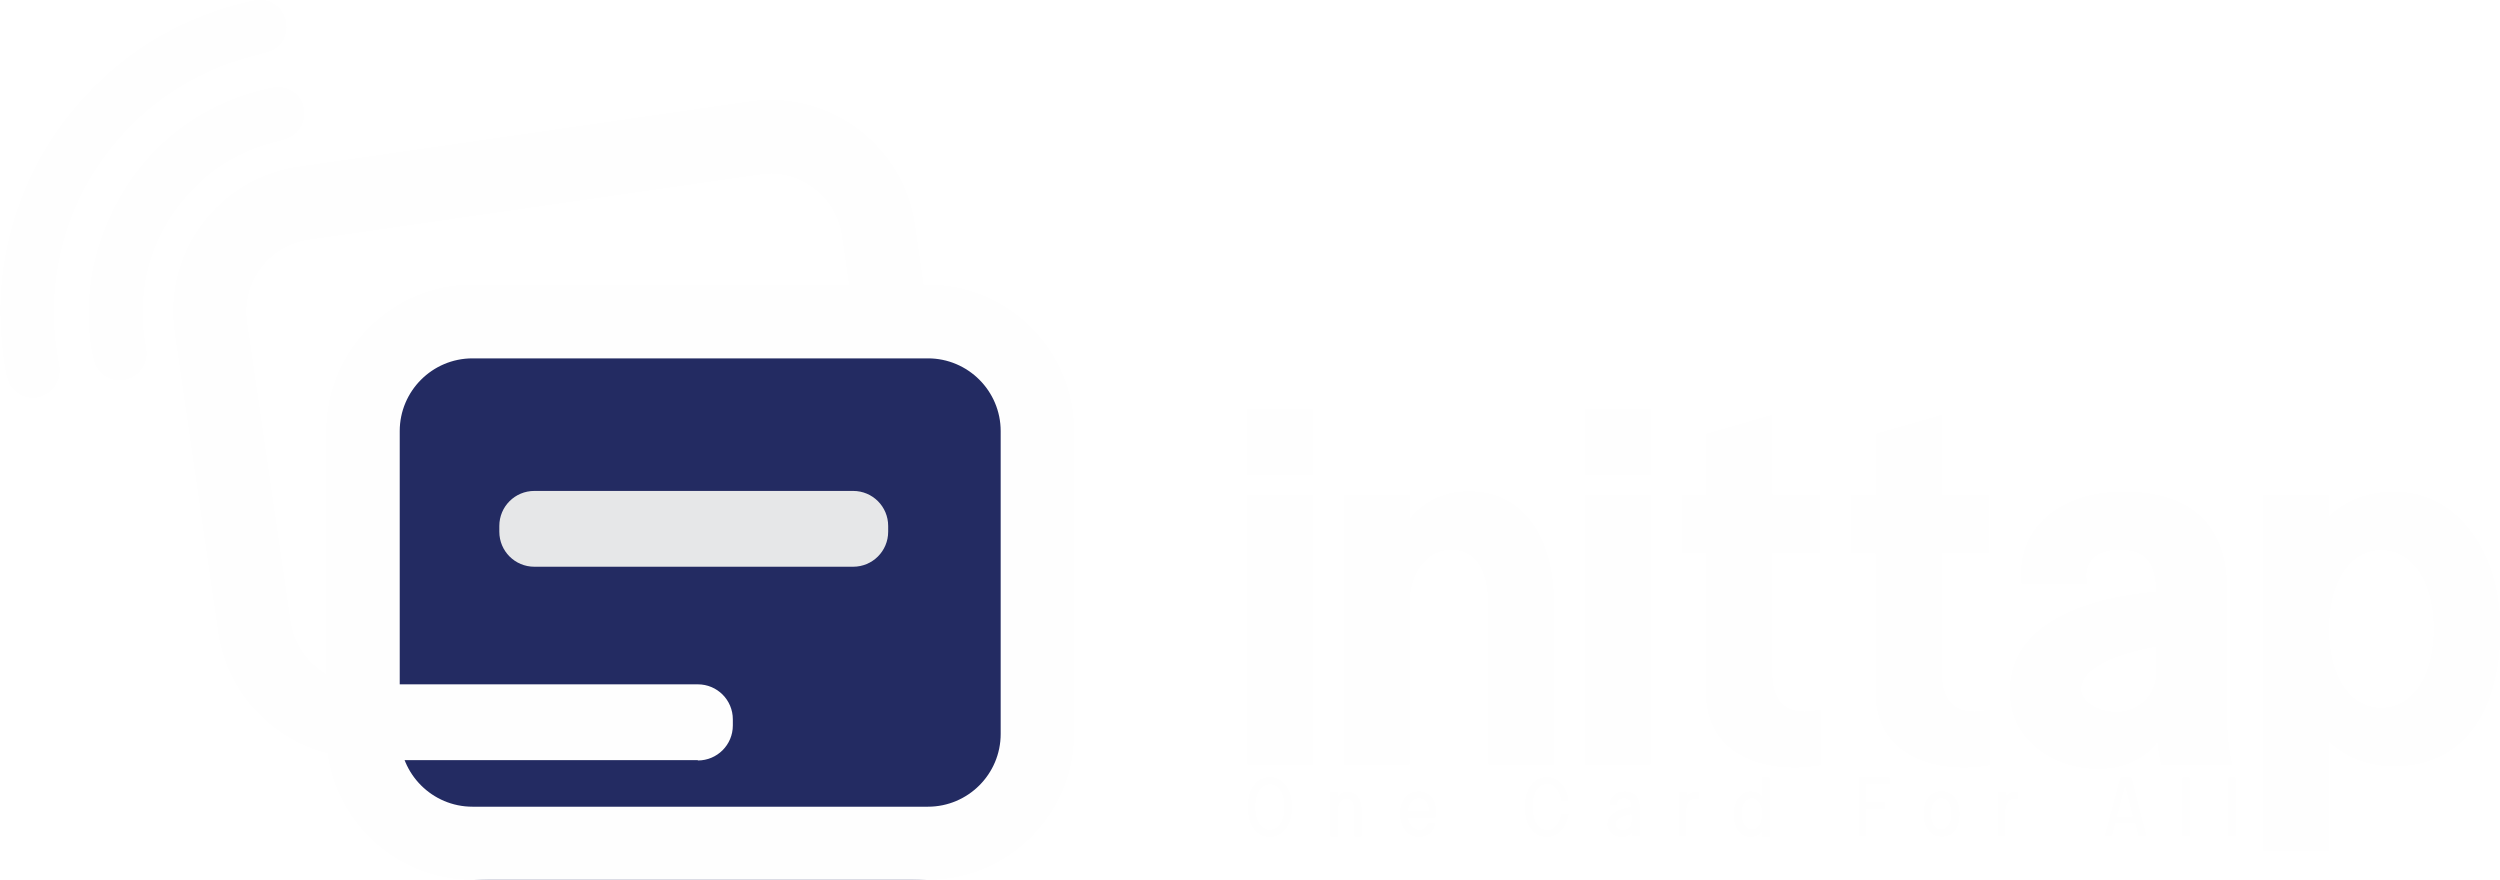
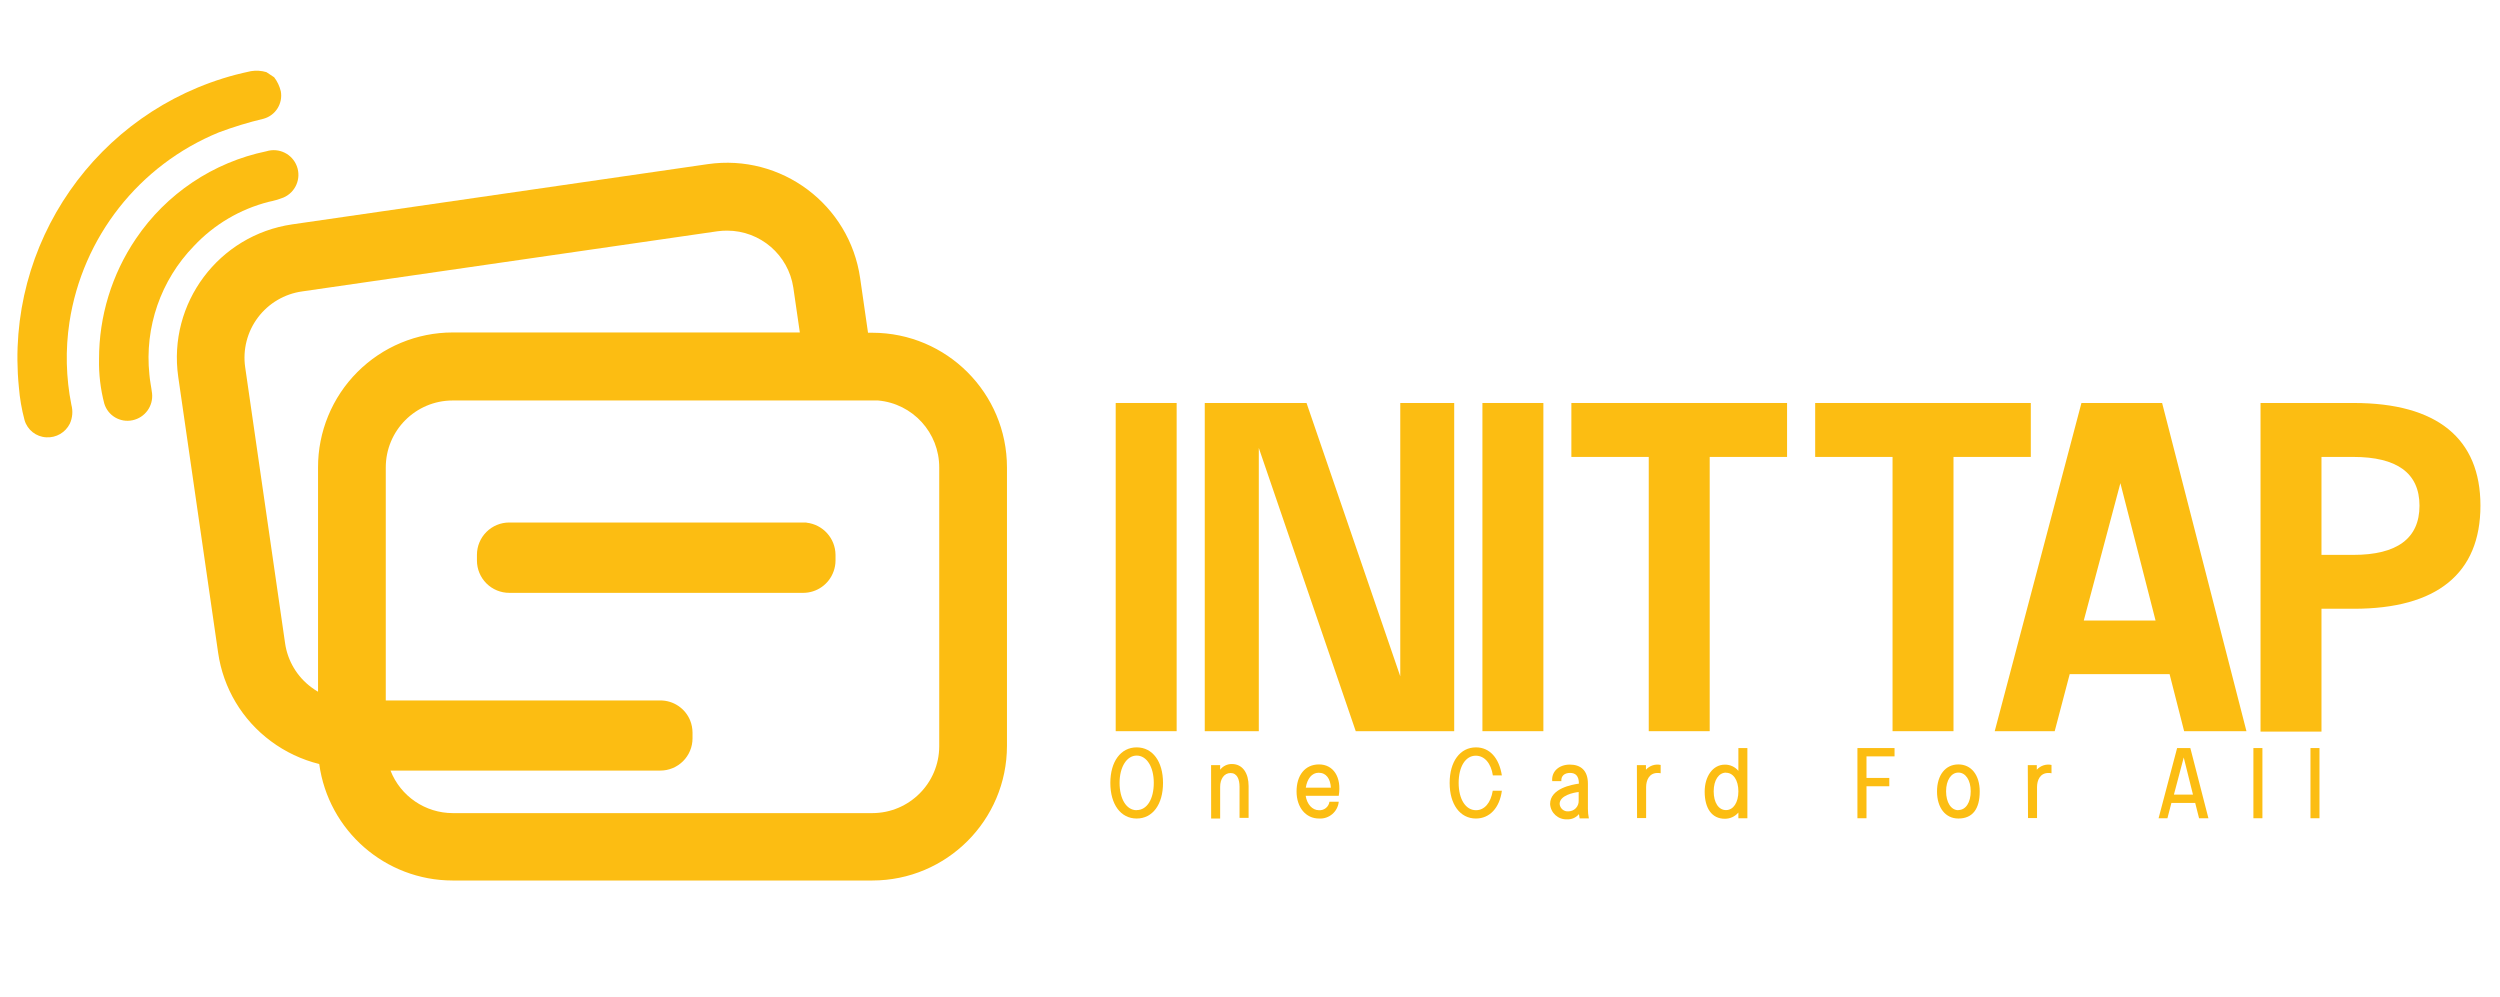
- <svg xmlns="http://www.w3.org/2000/svg" xml:space="preserve" width="0.895in" height="0.315in" version="1.1" style="shape-rendering:geometricPrecision; text-rendering:geometricPrecision; image-rendering:optimizeQuality; fill-rule:evenodd; clip-rule:evenodd" viewBox="0 0 73.55 25.88">
+ <svg xmlns="http://www.w3.org/2000/svg" id="Layer_1" data-name="Layer 1" viewBox="0 0 438.47 174.74">
  <defs>
-     <style type="text/css">
-    
-     .fil0 {fill:none;fill-rule:nonzero}
-     .fil1 {fill:#FEFEFE;fill-rule:nonzero}
-     .fil3 {fill:#E6E7E8;fill-rule:nonzero}
-     .fil2 {fill:#232B62;fill-rule:nonzero}
-    
-   </style>
+     <style>.cls-1{fill:#fcbd12;}</style>
  </defs>
-   <g id="Layer_x0020_1">
-     <path class="fil0" d="M23.95 19.31l-12.36 1.79c-2.01,0.29 -3.87,-1.1 -4.16,-3.11l-1.14 -7.91c-0.29,-2.01 1.1,-3.87 3.11,-4.16l12.36 -1.79c2.01,-0.29 3.87,1.1 4.16,3.11l1.14 7.91c0.29,2.01 -1.1,3.87 -3.11,4.16z" />
-     <path class="fil1" d="M22.66 5.11c-0.1,0 -0.2,0.01 -0.31,0.02l-13.27 1.92c-1.17,0.17 -1.98,1.25 -1.81,2.42l1.28 8.81c0.08,0.56 0.38,1.06 0.84,1.41 0.46,0.34 1.02,0.48 1.58,0.4l13.27 -1.92 0 0c1.17,-0.17 1.98,-1.25 1.81,-2.42l-1.28 -8.82c-0.15,-1.06 -1.07,-1.83 -2.11,-1.83zm-12 17.17c-0.92,0 -1.81,-0.29 -2.56,-0.86 -0.92,-0.69 -1.52,-1.69 -1.68,-2.83l-1.28 -8.82c-0.34,-2.35 1.29,-4.53 3.64,-4.87l13.27 -1.92c1.14,-0.16 2.27,0.12 3.19,0.81 0.92,0.69 1.52,1.69 1.68,2.83l1.28 8.82c0.34,2.35 -1.29,4.53 -3.64,4.87l0 0 -13.27 1.92c-0.21,0.03 -0.42,0.04 -0.63,0.04z" />
-     <path class="fil2" d="M26.85 25.88l-12.49 0c-2.03,0 -3.67,-1.64 -3.67,-3.67l0 -9.68c0,-2.03 1.64,-3.67 3.67,-3.67l12.49 0c2.03,0 3.67,1.64 3.67,3.67l0 9.68c0,2.03 -1.64,3.67 -3.67,3.67z" />
-     <path class="fil1" d="M13.9 10.54c-1.18,0 -2.14,0.96 -2.14,2.14l0 8.91c0,1.18 0.96,2.14 2.14,2.14l13.4 0c1.18,0 2.14,-0.96 2.14,-2.14l0 -8.91c0,-1.18 -0.96,-2.14 -2.14,-2.14l-13.4 0zm13.4 15.34l-13.4 0c-2.37,0 -4.3,-1.93 -4.3,-4.3l0 -8.91c0,-2.37 1.93,-4.3 4.3,-4.3l13.4 0c2.37,0 4.3,1.93 4.3,4.3l0 8.91c0,2.37 -1.93,4.3 -4.3,4.3z" />
-     <path class="fil1" d="M7.96 0.05l0.25 0.16c0.09,0.14 0.19,0.28 0.21,0.45 0.06,0.4 -0.16,0.77 -0.55,0.87 -0.48,0.13 -0.97,0.25 -1.43,0.44 -1.06,0.44 -1.99,1.07 -2.77,1.91 -1.09,1.18 -1.76,2.56 -2,4.15 -0.13,0.88 -0.11,1.76 0.06,2.63 0.04,0.21 0.04,0.41 -0.06,0.6 -0.14,0.28 -0.44,0.46 -0.75,0.44 -0.33,-0.03 -0.6,-0.23 -0.69,-0.54 -0.1,-0.34 -0.14,-0.7 -0.17,-1.06 -0.15,-1.53 0.06,-3.01 0.64,-4.44 0.38,-0.94 0.9,-1.8 1.57,-2.57 1.27,-1.48 2.85,-2.46 4.73,-2.97 0.16,-0.04 0.32,-0.08 0.48,-0.11 0.17,-0.04 0.33,-0 0.49,0.03z" />
-     <path class="fil1" d="M8.91 3.07c0.13,0.39 -0.03,0.8 -0.41,0.98 -0.15,0.07 -0.32,0.09 -0.47,0.14 -0.93,0.25 -1.74,0.71 -2.39,1.41 -1.08,1.15 -1.55,2.52 -1.42,4.1 0.02,0.21 0.06,0.41 0.09,0.61 0.04,0.4 -0.23,0.78 -0.63,0.86 -0.39,0.08 -0.79,-0.15 -0.9,-0.53 -0.13,-0.46 -0.17,-0.94 -0.17,-1.42 -0,-1.36 0.38,-2.61 1.18,-3.85 0.97,-1.42 2.38,-2.4 4.18,-2.79 0.43,-0.09 0.81,0.11 0.95,0.5z" />
-     <path class="fil1" d="M20.53 22.36l-9.08 0c-0.31,0 -0.56,-0.25 -0.56,-0.56l0 -1.11c0,-0.31 0.25,-0.56 0.56,-0.56l9.08 0c0.57,0 1.03,0.46 1.03,1.03l0 0.18c0,0.57 -0.46,1.03 -1.03,1.03z" />
-     <path class="fil3" d="M25.1 16.67l-9.38 0c-0.57,0 -1.03,-0.46 -1.03,-1.03l0 -0.17c0,-0.57 0.46,-1.03 1.03,-1.03l9.38 0c0.57,0 1.03,0.46 1.03,1.03l0 0.17c0,0.57 -0.46,1.03 -1.03,1.03z" />
-     <path class="fil1" d="M36.69 13.96l1.94 0 0 -1.94 -1.94 0 0 1.94zm0 8.53l1.94 0 0 -7.94 -1.94 0 0 7.94zm2.84 0l1.94 0c0,0 0,-4.73 0,-4.73 0,-0.87 0.48,-1.59 1.24,-1.59 0.76,0 1.07,0.7 1.07,1.59 0,0 0,4.73 0,4.73l1.94 0c0,0 0,-4.75 0,-4.75 0,-1.87 -0.85,-3.29 -2.5,-3.29 -0.75,0 -1.33,0.3 -1.75,0.81l0 -0.7 -1.94 0 0 7.94zm7.1 -8.53l1.94 0 0 -1.94 -1.94 0 0 1.94zm0 8.53l1.94 0 0 -7.94 -1.94 0 0 7.94zm6.93 -1.62c-0.17,0.03 -0.31,0.06 -0.46,0.06 -0.56,0 -0.96,-0.28 -0.96,-1.17l0 -3.49 1.4 0 0 -1.72 -1.4 0 0 -2.35 -1.95 0.56 0 1.8 -0.72 0 0 1.72 0.72 0 0 4.1c0,1.6 1.3,2.2 2.61,2.2 0.25,0 0.51,-0.03 0.76,-0.07l0 -1.63zm4.99 0c-0.17,0.03 -0.31,0.06 -0.46,0.06 -0.56,0 -0.96,-0.28 -0.96,-1.17l0 -3.49 1.4 0 0 -1.72 -1.4 0 0 -2.35 -1.95 0.56 0 1.8 -0.72 0 0 1.72 0.72 0 0 4.1c0,1.6 1.3,2.2 2.61,2.2 0.25,0 0.51,-0.03 0.76,-0.07l0 -1.63zm2.86 -3.71c-0.12,-0.46 0.11,-0.99 0.94,-0.99 0.81,0 1.07,0.42 1.08,1.23 -1,0.09 -4.3,0.5 -4.3,2.93 0,1.59 1.47,2.29 2.59,2.29 0.88,0 1.42,-0.37 1.75,-0.78 0.04,0.39 0.11,0.65 0.11,0.65l2.09 0c0,0 -0.15,-0.62 -0.15,-1.42 0,-1.53 0,-3.77 0,-3.77 0,-1.98 -1.2,-2.84 -3.04,-2.84 -1.82,0 -3.17,1.01 -3.01,2.71l1.93 0zm2.02 1.87l0 0.79c0,0.6 -0.49,1.12 -1.17,1.12 -0.57,0 -1.03,-0.33 -1.03,-0.66 0,-0.78 1.54,-1.14 2.2,-1.26zm3.15 6.01l1.94 0 0 -3.22c0.51,0.47 1.15,0.72 1.92,0.72 1.99,0 3.12,-1.54 3.12,-4.04 0,-2.32 -1.29,-4.04 -3.12,-4.04 -0.76,0 -1.41,0.25 -1.92,0.72l0 -0.62 -1.94 0 0 10.48zm1.94 -6.54c0,-1.38 0.62,-2.32 1.54,-2.32 0.9,0 1.54,0.91 1.54,2.32 0,1.38 -0.61,2.32 -1.54,2.32 -0.93,0 -1.54,-0.94 -1.54,-2.32z" />
-     <path class="fil1" d="M36.71 23.74c0,0.53 0.26,0.88 0.65,0.88 0.39,0 0.65,-0.35 0.65,-0.88 0,-0.53 -0.26,-0.88 -0.65,-0.88 -0.39,0 -0.65,0.35 -0.65,0.88zm0.22 0c0,-0.4 0.17,-0.67 0.43,-0.67 0.25,0 0.43,0.26 0.43,0.67 0,0.4 -0.17,0.67 -0.43,0.67 -0.26,0 -0.43,-0.27 -0.43,-0.67zm2.21 0.87l0.22 0c0,0 0,-0.78 0,-0.78 0,-0.19 0.1,-0.34 0.26,-0.34 0.16,0 0.22,0.15 0.22,0.34 0,0 0,0.78 0,0.78l0.22 0c0,0 0,-0.78 0,-0.78 0,-0.31 -0.14,-0.54 -0.41,-0.54 -0.12,0 -0.22,0.05 -0.29,0.13l0 -0.12 -0.22 0 0 1.31zm2.87 -0.41c-0.03,0.14 -0.12,0.21 -0.26,0.21 -0.16,0 -0.29,-0.15 -0.33,-0.36l0.81 0c0.08,-0.47 -0.14,-0.77 -0.49,-0.77 -0.35,0 -0.55,0.26 -0.55,0.67 0,0.39 0.23,0.67 0.55,0.67 0.27,0 0.44,-0.15 0.49,-0.41l-0.22 0zm-0.59 -0.35c0.03,-0.22 0.15,-0.37 0.32,-0.37 0.19,0 0.29,0.15 0.3,0.37l-0.62 0zm3.67 -0.12c0,-0.4 0.17,-0.67 0.43,-0.67 0.21,0 0.37,0.19 0.41,0.49l0.22 0c-0.07,-0.43 -0.3,-0.69 -0.64,-0.69 -0.39,0 -0.65,0.35 -0.65,0.88 0,0.53 0.26,0.88 0.65,0.88 0.34,0 0.58,-0.27 0.64,-0.68l-0.22 0c-0.05,0.3 -0.21,0.48 -0.41,0.48 -0.25,0 -0.43,-0.27 -0.43,-0.67zm2.48 -0.05c-0.01,-0.13 0.08,-0.2 0.21,-0.2 0.13,0 0.21,0.07 0.22,0.26 -0.17,0.02 -0.71,0.12 -0.71,0.5 0,0.26 0.24,0.38 0.43,0.38 0.15,0 0.23,-0.06 0.29,-0.13 0.01,0.06 0.02,0.11 0.02,0.11l0.23 0c0,0 -0.02,-0.1 -0.02,-0.23 0,-0.25 0,-0.62 0,-0.62 0,-0.33 -0.17,-0.47 -0.44,-0.47 -0.26,0 -0.46,0.17 -0.43,0.41l0.22 0zm0.43 0.27l0 0.21c0,0.14 -0.1,0.26 -0.25,0.26 -0.12,0 -0.22,-0.07 -0.22,-0.18 0,-0.2 0.34,-0.27 0.47,-0.29zm1.39 0.65l0.22 0 0 -0.76c0,-0.17 0.08,-0.35 0.29,-0.35 0.02,0 0.05,0 0.08,0.01l0 -0.2c-0.17,-0.02 -0.28,0.03 -0.36,0.12l0 -0.12 -0.22 0 0 1.31zm2.67 0l0 -1.73 -0.22 0 0 0.56c-0.08,-0.1 -0.2,-0.15 -0.34,-0.15 -0.29,0 -0.49,0.28 -0.49,0.67 0,0.41 0.18,0.67 0.49,0.67 0.14,0 0.25,-0.05 0.34,-0.15l0 0.15 0.22 0zm-0.22 -0.66c0,0.27 -0.12,0.46 -0.3,0.46 -0.18,0 -0.3,-0.19 -0.3,-0.46 0,-0.28 0.13,-0.46 0.3,-0.46 0.18,0 0.3,0.19 0.3,0.46zm2.84 0.66l0.22 0 0 -0.79 0.57 0 0 -0.21 -0.57 0 0 -0.53 0.69 0 0 -0.2 -0.91 0 0 1.73zm1.91 -0.66c0,0.4 0.21,0.67 0.53,0.67 0.35,0 0.53,-0.24 0.53,-0.67 0,-0.4 -0.21,-0.67 -0.53,-0.67 -0.32,0 -0.53,0.26 -0.53,0.67zm0.22 0c0,-0.27 0.12,-0.46 0.3,-0.46 0.18,0 0.3,0.18 0.3,0.46 0,0.27 -0.12,0.46 -0.3,0.46 -0.18,0 -0.3,-0.19 -0.3,-0.46zm1.97 0.66l0.22 0 0 -0.76c0,-0.17 0.08,-0.35 0.29,-0.35 0.02,0 0.05,0 0.08,0.01l0 -0.2c-0.17,-0.02 -0.28,0.03 -0.36,0.12l0 -0.12 -0.22 0 0 1.31zm3.13 0l0.22 0 0.1 -0.38 0.59 0 0.1 0.38 0.23 0 -0.44 -1.73 -0.33 0 -0.46 1.73zm0.37 -0.58l0.24 -0.91 0.23 0.91 -0.48 0zm1.92 0.58l0.22 0 0 -1.73 -0.22 0 0 1.73zm1.36 0l0.22 0 0 -1.73 -0.22 0 0 1.73z" />
-   </g>
+   <path class="cls-1" d="M153,58.36h-.76l-1.38-9.57a23.6,23.6,0,0,0-26.74-20L51.26,39.35a23.64,23.64,0,0,0-20,26.74l7,48.41A23.43,23.43,0,0,0,47.52,130a23.78,23.78,0,0,0,8.47,4,23.64,23.64,0,0,0,23.4,20.43H153a23.63,23.63,0,0,0,23.61-23.61V82A23.63,23.63,0,0,0,153,58.36ZM53,51.11l72.85-10.55a12.09,12.09,0,0,1,1.69-.11,11.75,11.75,0,0,1,11.6,10l1.14,7.86H79.39A23.63,23.63,0,0,0,55.78,82v39.32a10.88,10.88,0,0,1-1.15-.76A11.68,11.68,0,0,1,50,112.81L43,64.4A11.74,11.74,0,0,1,53,51.11Zm26.42,91.5a11.74,11.74,0,0,1-10.93-7.46H115.8a5.65,5.65,0,0,0,5.66-5.65v-1a5.81,5.81,0,0,0-.41-2.13h0a5.64,5.64,0,0,0-5.24-3.52H67.66V82A11.74,11.74,0,0,1,79.39,70.24H153c.33,0,.66,0,1,0A11.77,11.77,0,0,1,164.73,82v48.91A11.75,11.75,0,0,1,153,142.61Z" />
+   <path class="cls-1" d="M12.18,56.52a43,43,0,0,1,26.2-33.3,65.51,65.51,0,0,1,7.87-2.4,4.21,4.21,0,0,0,3-4.81,6.5,6.5,0,0,0-1.17-2.46l-1.36-.9a6.06,6.06,0,0,0-2.71-.17c-.89.21-1.78.38-2.65.62A51.4,51.4,0,0,0,3.31,67.9a32.36,32.36,0,0,0,1,5.8,4.18,4.18,0,0,0,3.81,3,4.32,4.32,0,0,0,4.13-2.4A4.91,4.91,0,0,0,12.52,71,42,42,0,0,1,12.18,56.52Z" />
+   <path class="cls-1" d="M26.2,65.67A28.14,28.14,0,0,1,34,43.16,27.2,27.2,0,0,1,47.13,35.4a15.24,15.24,0,0,0,2.6-.76,4.33,4.33,0,0,0-3-8.11A36.59,36.59,0,0,0,23.83,41.88,37.58,37.58,0,0,0,17.37,63a28.33,28.33,0,0,0,.92,7.78,4.24,4.24,0,0,0,4.94,2.93A4.34,4.34,0,0,0,26.67,69C26.54,67.9,26.29,66.8,26.2,65.67Z" />
+   <path class="cls-1" d="M141.44,91.64h0a5.3,5.3,0,0,0-.57,0H89.33a5.67,5.67,0,0,0-5.68,5.67v1a5.67,5.67,0,0,0,5.68,5.67h51.53a5.66,5.66,0,0,0,5.35-3.79,5.59,5.59,0,0,0,.33-1.88v-1a5.72,5.72,0,0,0-5.1-5.64Z" />
+   <path class="cls-1" d="M195.68,70.68h10.69v57.56H195.68Z" />
+   <path class="cls-1" d="M211.3,70.68h17.85l16.44,47.94V70.68h9.46v57.56H237.78l-17-49.67v49.67H211.3Z" />
+   <path class="cls-1" d="M260,70.68h10.69v57.56H260Z" />
+   <path class="cls-1" d="M289.17,80.14H275.6V70.68h37.83v9.46H299.86v48.1H289.17Z" />
+   <path class="cls-1" d="M331.93,80.14H318.36V70.68h37.82v9.46H342.62v48.1H331.93Z" />
+   <path class="cls-1" d="M365.06,70.68h14.15L394,128.24H383.07l-2.55-10H363l-2.63,10H349.85Zm13,38.15-6.17-24.09-6.42,24.09Z" />
+   <path class="cls-1" d="M412.83,70.68c14.64,0,22.21,6.25,22.21,18,0,11.92-7.65,18.09-22.21,18.09h-5.67v21.54H396.47V70.68Zm-5.67,26.64h5.59c7.65,0,11.6-2.88,11.6-8.63s-4-8.55-11.6-8.55h-5.59Z" />
+   <path class="cls-1" d="M199.36,131.08c2.8,0,4.62,2.48,4.62,6.24s-1.82,6.24-4.62,6.24-4.62-2.48-4.62-6.24S196.57,131.08,199.36,131.08Zm0,11c1.83,0,3-1.95,3-4.78s-1.26-4.78-3-4.78-3,2-3,4.78S197.53,142.1,199.36,142.1Z" />
+   <path class="cls-1" d="M212.41,134.19H214V135a2.55,2.55,0,0,1,2.06-1c1.93,0,2.93,1.67,2.93,3.86v5.58H217.4V138c0-1.35-.44-2.42-1.57-2.42S214,136.62,214,138v5.56h-1.58Z" />
+   <path class="cls-1" d="M234.8,140.61a3.27,3.27,0,0,1-3.46,2.95c-2.32,0-3.94-1.95-3.94-4.75s1.46-4.74,3.94-4.74,4,2.18,3.46,5.5H229c.23,1.49,1.16,2.53,2.32,2.53a1.73,1.73,0,0,0,1.85-1.49Zm-1.38-2.46c-.09-1.57-.81-2.62-2.15-2.62-1.19,0-2,1.05-2.25,2.62Z" />
+   <path class="cls-1" d="M258.87,142.1c1.48,0,2.59-1.26,2.94-3.41h1.6c-.4,3-2.14,4.87-4.55,4.87-2.78,0-4.61-2.48-4.61-6.24s1.83-6.24,4.62-6.24c2.38,0,4.05,1.83,4.54,4.92h-1.58c-.32-2.13-1.46-3.46-3-3.46-1.81,0-3,1.93-3,4.78S257.06,142.1,258.87,142.1Z" />
+   <path class="cls-1" d="M272.24,137c-.16-1.71,1.21-2.9,3.09-2.9s3.17,1,3.17,3.34v4.43a8,8,0,0,0,.17,1.67h-1.62a7,7,0,0,1-.12-.76,2.51,2.51,0,0,1-2.06.92,2.85,2.85,0,0,1-3-2.69c0-2.73,3.87-3.41,5.05-3.57,0-1.37-.6-1.88-1.55-1.88s-1.6.51-1.53,1.44Zm1.3,4a1.42,1.42,0,0,0,1.58,1.3,1.8,1.8,0,0,0,1.76-1.88v-1.51C276,139,273.54,139.5,273.54,141Z" />
+   <path class="cls-1" d="M287.09,134.19h1.59V135a2.69,2.69,0,0,1,2.58-.84v1.46a2.62,2.62,0,0,0-.55-.05c-1.47,0-2,1.28-2,2.49v5.42h-1.59Z" />
+   <path class="cls-1" d="M304.89,143.51v-1a3.07,3.07,0,0,1-2.39,1.09c-2.25,0-3.52-1.81-3.52-4.75,0-2.72,1.46-4.74,3.52-4.74a3,3,0,0,1,2.39,1.09v-4h1.58v12.31Zm-2.17-8c-1.26,0-2.16,1.3-2.16,3.28s.86,3.29,2.16,3.29,2.17-1.33,2.17-3.29S304,135.53,302.72,135.53Z" />
+   <path class="cls-1" d="M325.77,131.2h6.51v1.46h-4.92v3.78h4v1.46h-4v5.61h-1.59Z" />
+   <path class="cls-1" d="M343.48,134.07c2.27,0,3.74,1.88,3.74,4.74,0,3.08-1.26,4.75-3.74,4.75-2.27,0-3.75-1.88-3.75-4.75S341.21,134.07,343.48,134.07Zm0,8c1.3,0,2.16-1.33,2.16-3.29s-.9-3.28-2.16-3.28-2.16,1.33-2.16,3.28S342.18,142.1,343.48,142.1Z" />
+   <path class="cls-1" d="M355.65,134.19h1.58V135a2.7,2.7,0,0,1,2.58-.84v1.46a2.59,2.59,0,0,0-.54-.05c-1.48,0-2,1.28-2,2.49v5.42h-1.58Z" />
+   <path class="cls-1" d="M381.84,131.2h2.32l3.17,12.31h-1.64l-.68-2.69h-4.17l-.7,2.69h-1.55Zm2.78,8.16L383,132.85l-1.72,6.51Z" />
+   <path class="cls-1" d="M395.22,131.2h1.58v12.31h-1.58Z" />
+   <path class="cls-1" d="M405.23,131.2h1.58v12.31h-1.58Z" />
</svg>
